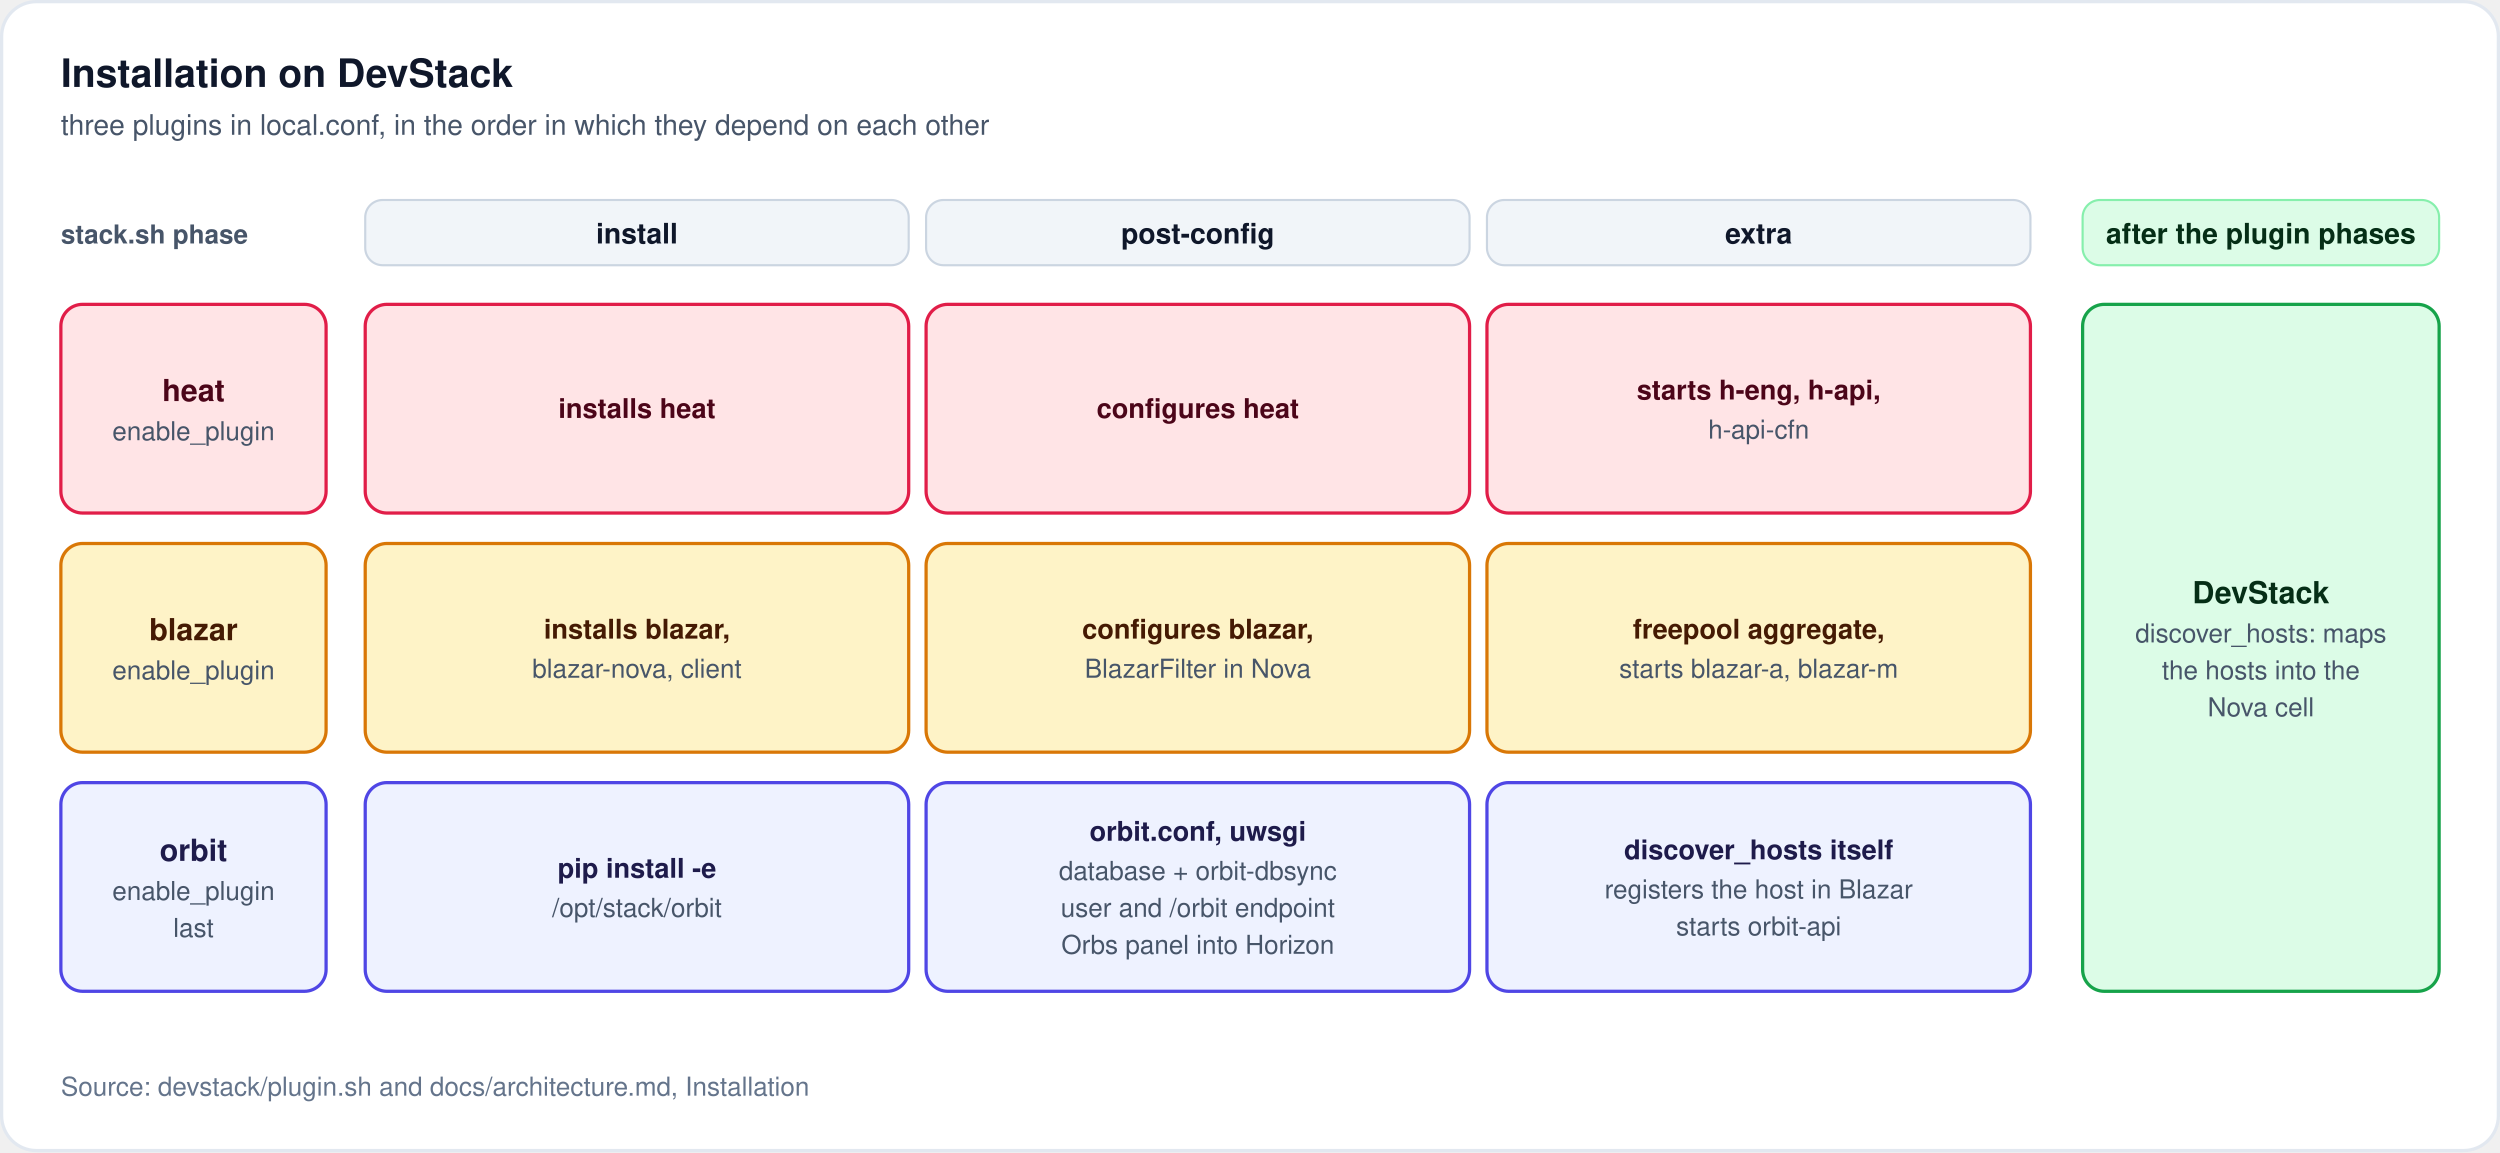
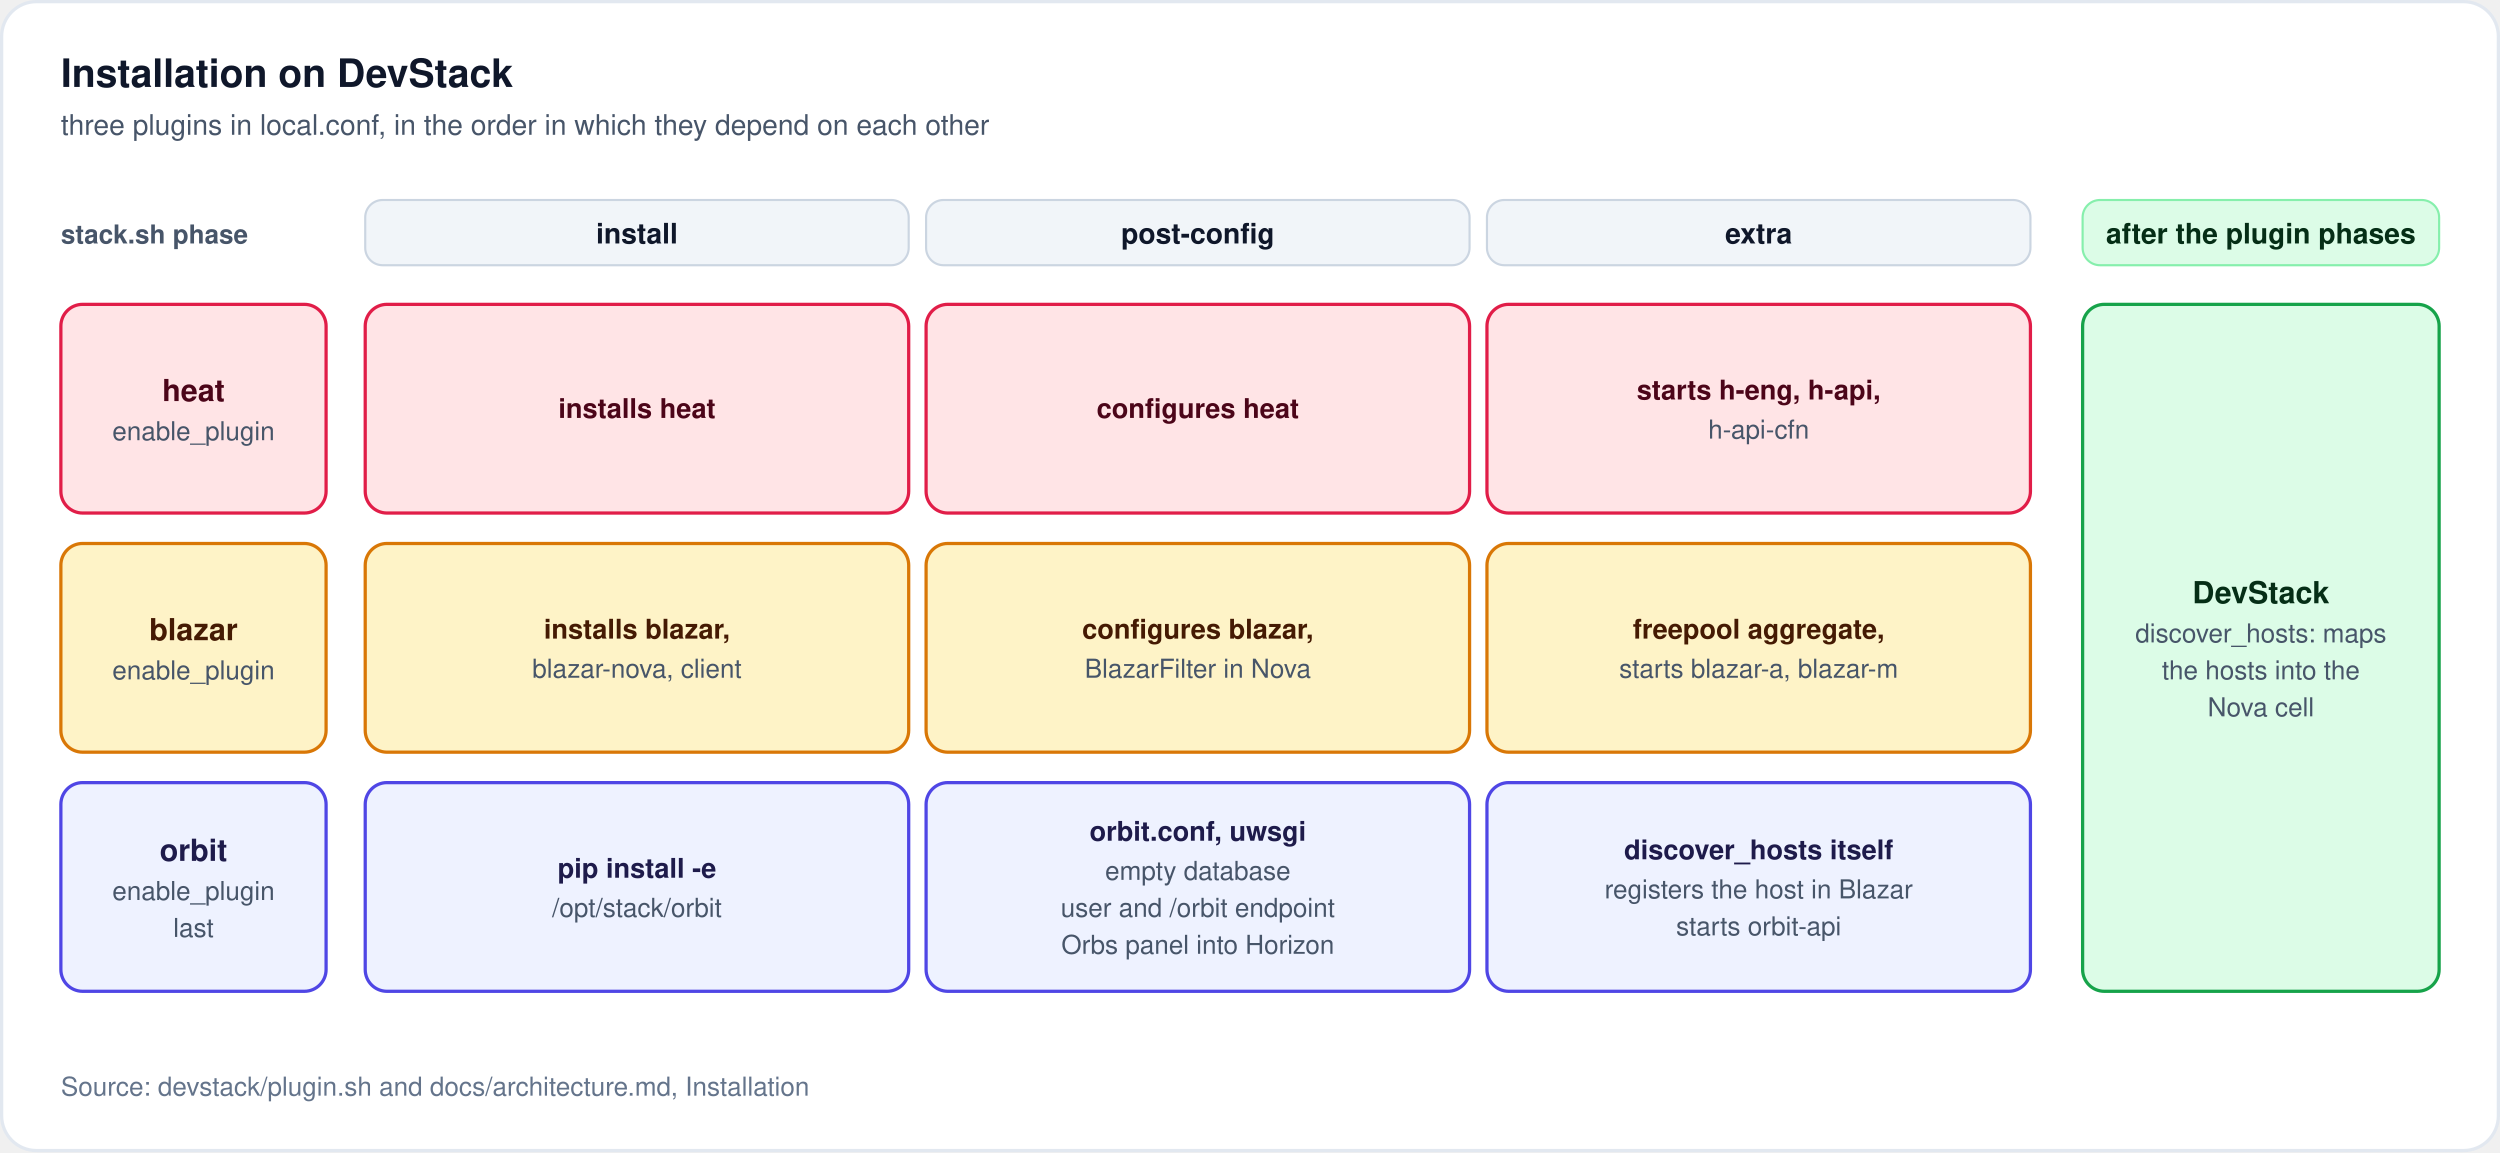
<svg xmlns="http://www.w3.org/2000/svg" width="1150" height="530" viewBox="0 0 1150 530" role="img" aria-label="Installation with DevStack: what each plugin does in each phase">
  <defs />
  <rect x="0.75" y="0.75" width="1148.5" height="528.5" rx="16" fill="#ffffff" stroke="#e2e8f0" stroke-width="1.5" />
  <text x="28" y="40" font-family="-apple-system, BlinkMacSystemFont, 'Segoe UI', Helvetica, Arial, sans-serif" font-size="18" font-weight="700" fill="#0f172a">Installation on DevStack</text>
  <text x="28" y="62" font-family="-apple-system, BlinkMacSystemFont, 'Segoe UI', Helvetica, Arial, sans-serif" font-size="13" fill="#475569">three plugins in local.conf, in the order in which they depend on each other</text>
  <rect x="168" y="92" width="250" height="30" rx="8" fill="#f1f5f9" stroke="#cbd5e1" stroke-width="1" />
  <text x="293.0" y="112" font-family="-apple-system, BlinkMacSystemFont, 'Segoe UI', Helvetica, Arial, sans-serif" font-size="13" font-weight="700" text-anchor="middle" fill="#0f172a">install</text>
  <rect x="426" y="92" width="250" height="30" rx="8" fill="#f1f5f9" stroke="#cbd5e1" stroke-width="1" />
  <text x="551.0" y="112" font-family="-apple-system, BlinkMacSystemFont, 'Segoe UI', Helvetica, Arial, sans-serif" font-size="13" font-weight="700" text-anchor="middle" fill="#0f172a">post-config</text>
  <rect x="684" y="92" width="250" height="30" rx="8" fill="#f1f5f9" stroke="#cbd5e1" stroke-width="1" />
  <text x="809.0" y="112" font-family="-apple-system, BlinkMacSystemFont, 'Segoe UI', Helvetica, Arial, sans-serif" font-size="13" font-weight="700" text-anchor="middle" fill="#0f172a">extra</text>
  <rect x="958" y="92" width="164" height="30" rx="8" fill="#dcfce7" stroke="#86efac" stroke-width="1" />
  <text x="1040.0" y="112" font-family="-apple-system, BlinkMacSystemFont, 'Segoe UI', Helvetica, Arial, sans-serif" font-size="13" font-weight="700" text-anchor="middle" fill="#052e16">after the plugin phases</text>
  <text x="28" y="112" font-family="-apple-system, BlinkMacSystemFont, 'Segoe UI', Helvetica, Arial, sans-serif" font-size="12" font-weight="600" text-anchor="start" fill="#475569">stack.sh phase</text>
  <rect x="28" y="140" width="122" height="96" rx="10" fill="#ffe4e6" stroke="#e11d48" stroke-width="1.5" />
  <text x="89.0" y="184.5" font-family="-apple-system, BlinkMacSystemFont, 'Segoe UI', Helvetica, Arial, sans-serif" font-size="14" font-weight="600" text-anchor="middle" fill="#4c0519">heat</text>
  <text x="89.0" y="202.5" font-family="-apple-system, BlinkMacSystemFont, 'Segoe UI', Helvetica, Arial, sans-serif" font-size="12" font-weight="normal" text-anchor="middle" fill="#475569">enable_plugin</text>
  <rect x="168" y="140" width="250" height="96" rx="10" fill="#ffe4e6" stroke="#e11d48" stroke-width="1.5" />
  <text x="293.0" y="192.25" font-family="-apple-system, BlinkMacSystemFont, 'Segoe UI', Helvetica, Arial, sans-serif" font-size="12.5" font-weight="600" text-anchor="middle" fill="#4c0519">installs heat</text>
  <rect x="426" y="140" width="250" height="96" rx="10" fill="#ffe4e6" stroke="#e11d48" stroke-width="1.5" />
  <text x="551.0" y="192.25" font-family="-apple-system, BlinkMacSystemFont, 'Segoe UI', Helvetica, Arial, sans-serif" font-size="12.5" font-weight="600" text-anchor="middle" fill="#4c0519">configures heat</text>
  <rect x="684" y="140" width="250" height="96" rx="10" fill="#ffe4e6" stroke="#e11d48" stroke-width="1.5" />
  <text x="809.0" y="183.75" font-family="-apple-system, BlinkMacSystemFont, 'Segoe UI', Helvetica, Arial, sans-serif" font-size="12.5" font-weight="600" text-anchor="middle" fill="#4c0519">starts h-eng, h-api,</text>
  <text x="809.0" y="201.75" font-family="-apple-system, BlinkMacSystemFont, 'Segoe UI', Helvetica, Arial, sans-serif" font-size="12" font-weight="normal" text-anchor="middle" fill="#475569">h-api-cfn</text>
  <rect x="28" y="250" width="122" height="96" rx="10" fill="#fef3c7" stroke="#d97706" stroke-width="1.5" />
  <text x="89.0" y="294.5" font-family="-apple-system, BlinkMacSystemFont, 'Segoe UI', Helvetica, Arial, sans-serif" font-size="14" font-weight="600" text-anchor="middle" fill="#451a03">blazar</text>
  <text x="89.0" y="312.5" font-family="-apple-system, BlinkMacSystemFont, 'Segoe UI', Helvetica, Arial, sans-serif" font-size="12" font-weight="normal" text-anchor="middle" fill="#475569">enable_plugin</text>
  <rect x="168" y="250" width="250" height="96" rx="10" fill="#fef3c7" stroke="#d97706" stroke-width="1.5" />
  <text x="293.0" y="293.75" font-family="-apple-system, BlinkMacSystemFont, 'Segoe UI', Helvetica, Arial, sans-serif" font-size="12.5" font-weight="600" text-anchor="middle" fill="#451a03">installs blazar,</text>
  <text x="293.0" y="311.75" font-family="-apple-system, BlinkMacSystemFont, 'Segoe UI', Helvetica, Arial, sans-serif" font-size="12" font-weight="normal" text-anchor="middle" fill="#475569">blazar-nova, client</text>
  <rect x="426" y="250" width="250" height="96" rx="10" fill="#fef3c7" stroke="#d97706" stroke-width="1.5" />
  <text x="551.0" y="293.75" font-family="-apple-system, BlinkMacSystemFont, 'Segoe UI', Helvetica, Arial, sans-serif" font-size="12.5" font-weight="600" text-anchor="middle" fill="#451a03">configures blazar,</text>
  <text x="551.0" y="311.75" font-family="-apple-system, BlinkMacSystemFont, 'Segoe UI', Helvetica, Arial, sans-serif" font-size="12" font-weight="normal" text-anchor="middle" fill="#475569">BlazarFilter in Nova</text>
  <rect x="684" y="250" width="250" height="96" rx="10" fill="#fef3c7" stroke="#d97706" stroke-width="1.5" />
  <text x="809.0" y="293.75" font-family="-apple-system, BlinkMacSystemFont, 'Segoe UI', Helvetica, Arial, sans-serif" font-size="12.5" font-weight="600" text-anchor="middle" fill="#451a03">freepool aggregate,</text>
  <text x="809.0" y="311.75" font-family="-apple-system, BlinkMacSystemFont, 'Segoe UI', Helvetica, Arial, sans-serif" font-size="12" font-weight="normal" text-anchor="middle" fill="#475569">starts blazar-a, blazar-m</text>
  <rect x="28" y="360" width="122" height="96" rx="10" fill="#eef2ff" stroke="#4f46e5" stroke-width="1.5" />
  <text x="89.0" y="396.0" font-family="-apple-system, BlinkMacSystemFont, 'Segoe UI', Helvetica, Arial, sans-serif" font-size="14" font-weight="600" text-anchor="middle" fill="#1e1b4b">orbit</text>
  <text x="89.0" y="414.0" font-family="-apple-system, BlinkMacSystemFont, 'Segoe UI', Helvetica, Arial, sans-serif" font-size="12" font-weight="normal" text-anchor="middle" fill="#475569">enable_plugin</text>
  <text x="89.0" y="431.0" font-family="-apple-system, BlinkMacSystemFont, 'Segoe UI', Helvetica, Arial, sans-serif" font-size="12" font-weight="normal" text-anchor="middle" fill="#475569">last</text>
  <rect x="168" y="360" width="250" height="96" rx="10" fill="#eef2ff" stroke="#4f46e5" stroke-width="1.5" />
  <text x="293.0" y="403.75" font-family="-apple-system, BlinkMacSystemFont, 'Segoe UI', Helvetica, Arial, sans-serif" font-size="12.5" font-weight="600" text-anchor="middle" fill="#1e1b4b">pip install -e</text>
  <text x="293.0" y="421.75" font-family="-apple-system, BlinkMacSystemFont, 'Segoe UI', Helvetica, Arial, sans-serif" font-size="12" font-weight="normal" text-anchor="middle" fill="#475569">/opt/stack/orbit</text>
  <rect x="426" y="360" width="250" height="96" rx="10" fill="#eef2ff" stroke="#4f46e5" stroke-width="1.5" />
  <text x="551.0" y="386.75" font-family="-apple-system, BlinkMacSystemFont, 'Segoe UI', Helvetica, Arial, sans-serif" font-size="12.5" font-weight="600" text-anchor="middle" fill="#1e1b4b">orbit.conf, uwsgi</text>
-   <text x="551.0" y="404.75" font-family="-apple-system, BlinkMacSystemFont, 'Segoe UI', Helvetica, Arial, sans-serif" font-size="12" font-weight="normal" text-anchor="middle" fill="#475569">database + orbit-dbsync</text>
+   <text x="551.0" y="404.75" font-family="-apple-system, BlinkMacSystemFont, 'Segoe UI', Helvetica, Arial, sans-serif" font-size="12" font-weight="normal" text-anchor="middle" fill="#475569">empty database</text>
  <text x="551.0" y="421.75" font-family="-apple-system, BlinkMacSystemFont, 'Segoe UI', Helvetica, Arial, sans-serif" font-size="12" font-weight="normal" text-anchor="middle" fill="#475569">user and /orbit endpoint</text>
  <text x="551.0" y="438.75" font-family="-apple-system, BlinkMacSystemFont, 'Segoe UI', Helvetica, Arial, sans-serif" font-size="12" font-weight="normal" text-anchor="middle" fill="#475569">Orbs panel into Horizon</text>
  <rect x="684" y="360" width="250" height="96" rx="10" fill="#eef2ff" stroke="#4f46e5" stroke-width="1.5" />
  <text x="809.0" y="395.25" font-family="-apple-system, BlinkMacSystemFont, 'Segoe UI', Helvetica, Arial, sans-serif" font-size="12.5" font-weight="600" text-anchor="middle" fill="#1e1b4b">discover_hosts itself</text>
  <text x="809.0" y="413.25" font-family="-apple-system, BlinkMacSystemFont, 'Segoe UI', Helvetica, Arial, sans-serif" font-size="12" font-weight="normal" text-anchor="middle" fill="#475569">registers the host in Blazar</text>
  <text x="809.0" y="430.25" font-family="-apple-system, BlinkMacSystemFont, 'Segoe UI', Helvetica, Arial, sans-serif" font-size="12" font-weight="normal" text-anchor="middle" fill="#475569">starts orbit-api</text>
  <rect x="958" y="140" width="164" height="316" rx="10" fill="#dcfce7" stroke="#16a34a" stroke-width="1.5" />
  <text x="1040.0" y="277.5" font-family="-apple-system, BlinkMacSystemFont, 'Segoe UI', Helvetica, Arial, sans-serif" font-size="14" font-weight="600" text-anchor="middle" fill="#052e16">DevStack</text>
  <text x="1040.0" y="295.5" font-family="-apple-system, BlinkMacSystemFont, 'Segoe UI', Helvetica, Arial, sans-serif" font-size="12" font-weight="normal" text-anchor="middle" fill="#475569">discover_hosts: maps</text>
  <text x="1040.0" y="312.5" font-family="-apple-system, BlinkMacSystemFont, 'Segoe UI', Helvetica, Arial, sans-serif" font-size="12" font-weight="normal" text-anchor="middle" fill="#475569">the hosts into the</text>
  <text x="1040.0" y="329.5" font-family="-apple-system, BlinkMacSystemFont, 'Segoe UI', Helvetica, Arial, sans-serif" font-size="12" font-weight="normal" text-anchor="middle" fill="#475569">Nova cell</text>
  <text x="28" y="504" font-family="-apple-system, BlinkMacSystemFont, 'Segoe UI', Helvetica, Arial, sans-serif" font-size="12" font-weight="normal" text-anchor="start" fill="#64748b">Source: devstack/plugin.sh and docs/architecture.md, Installation</text>
</svg>
